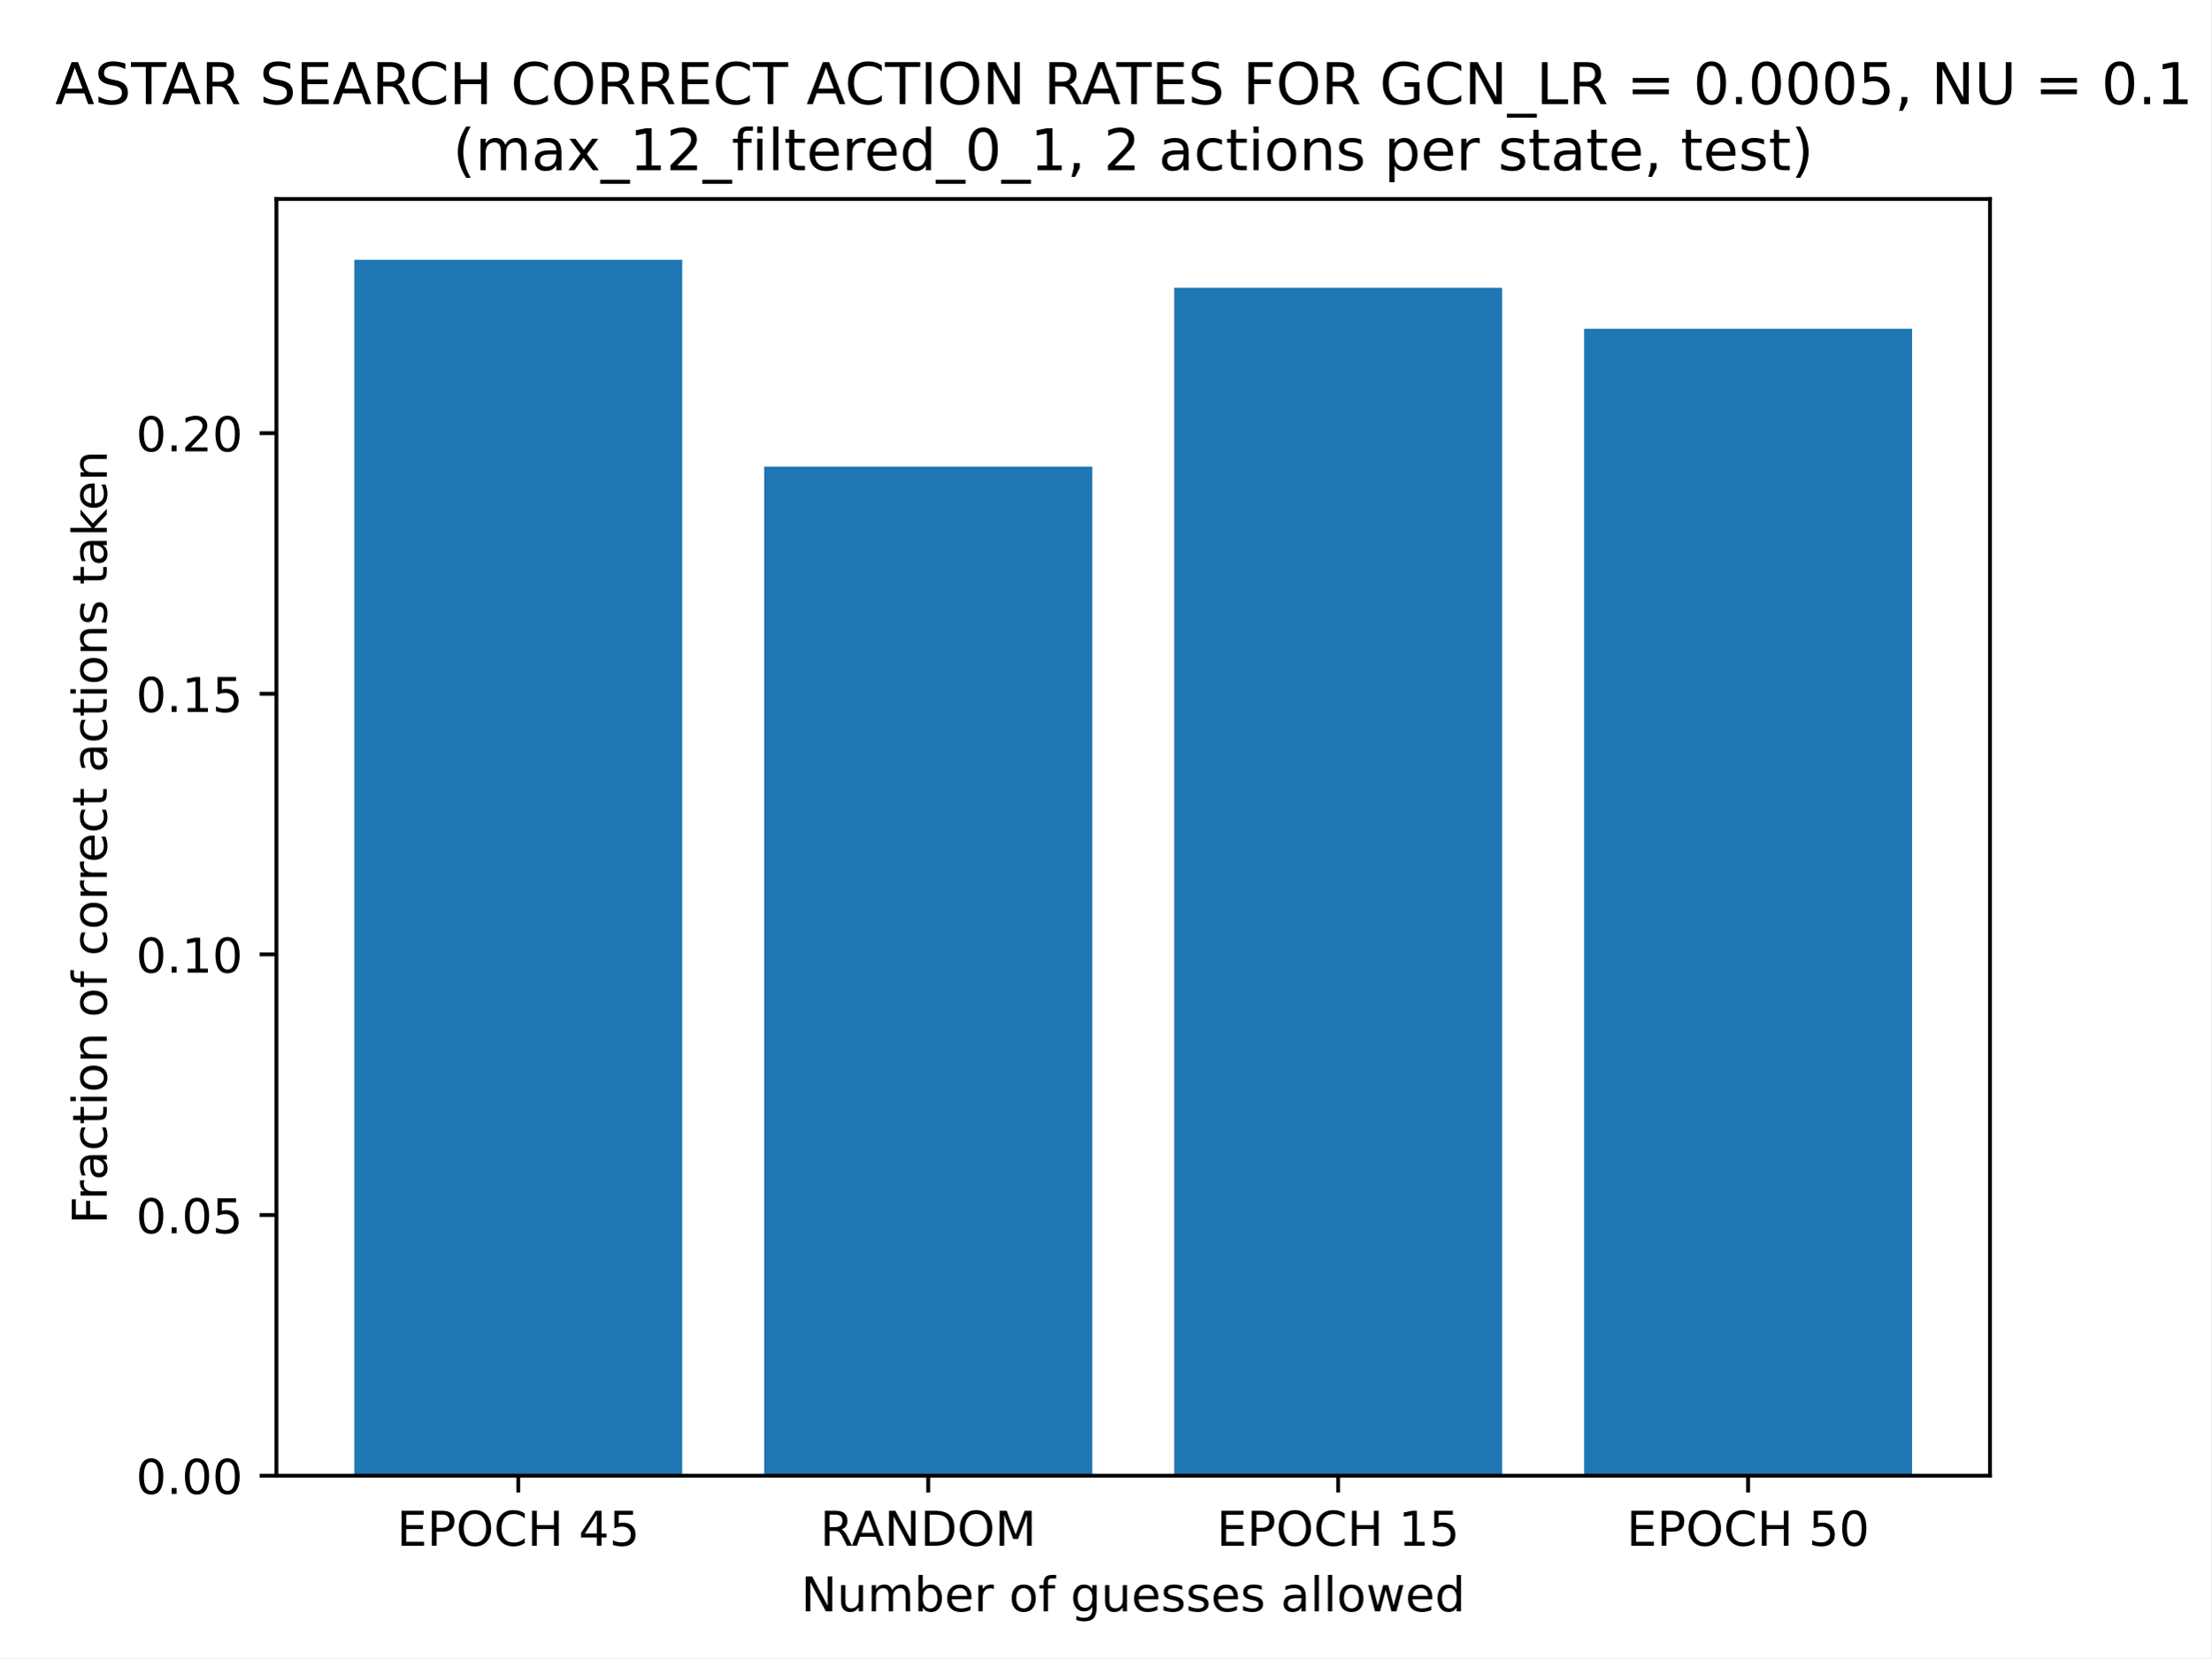
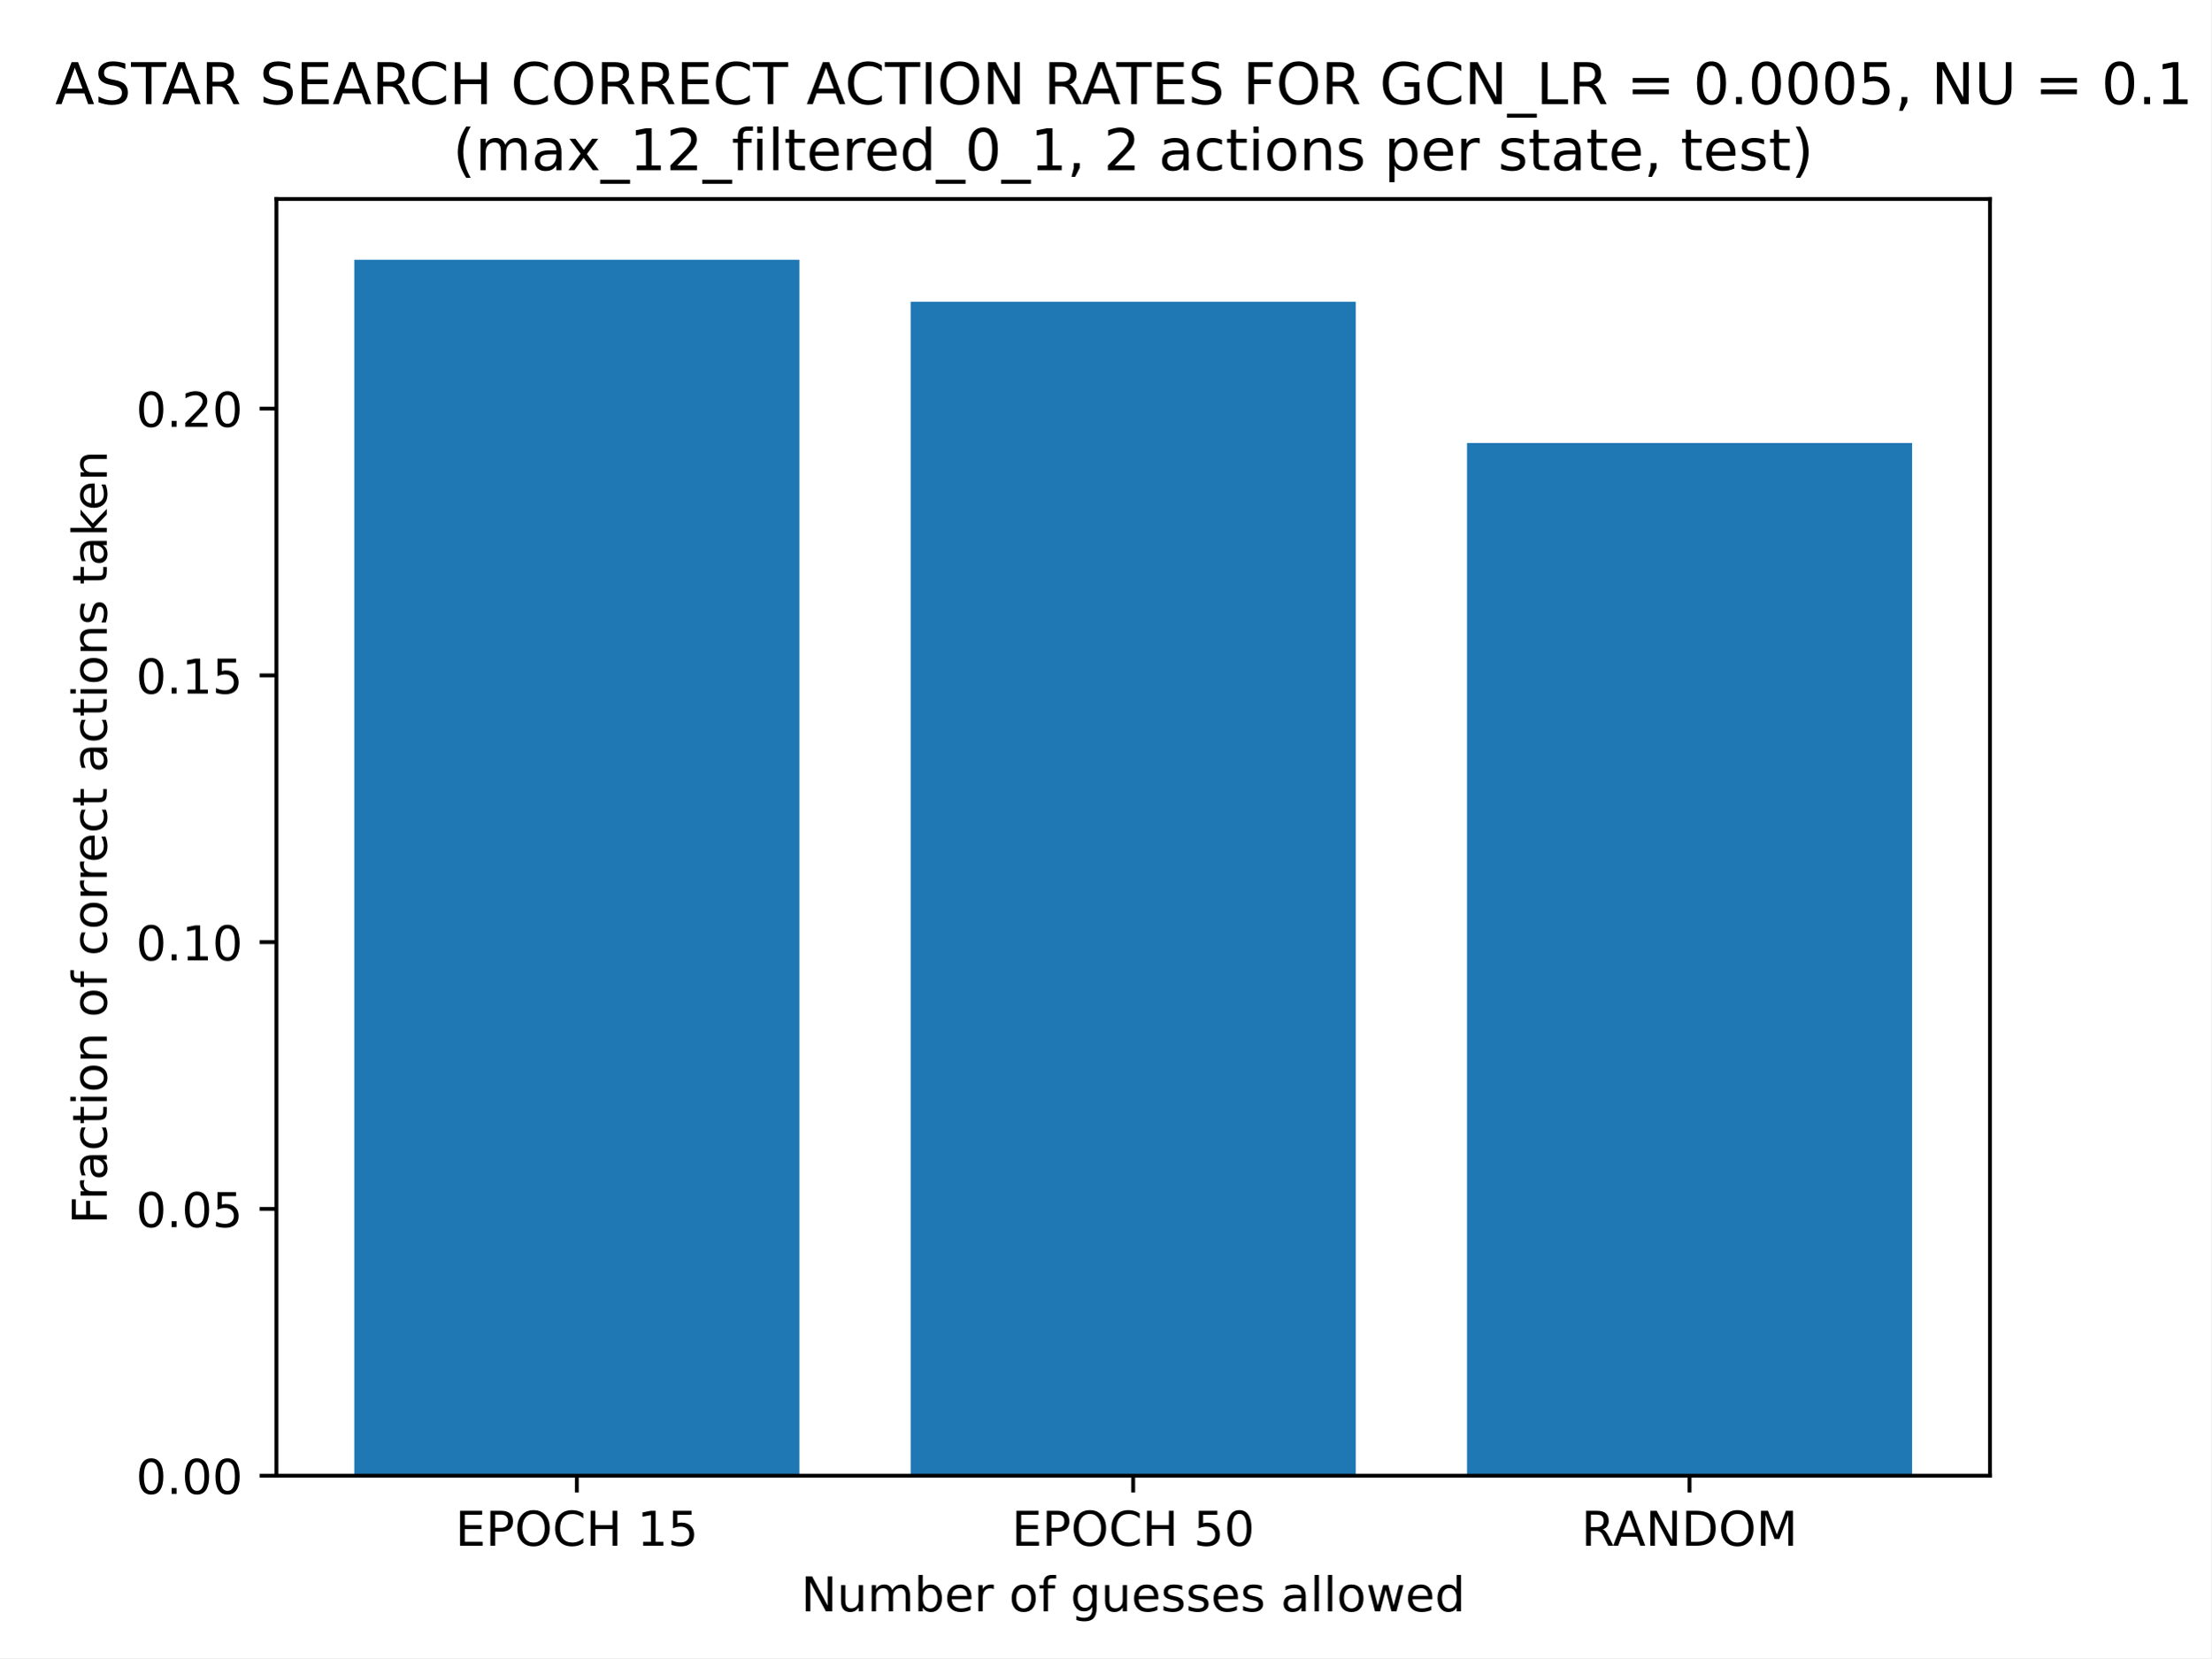
<svg xmlns="http://www.w3.org/2000/svg" xmlns:xlink="http://www.w3.org/1999/xlink" width="460.8pt" height="345.6pt" viewBox="0 0 460.8 345.6" version="1.1">
  <defs>
    <style type="text/css">*{stroke-linejoin: round; stroke-linecap: butt}</style>
  </defs>
  <g id="figure_1">
    <g id="patch_1">
      <path d="M 0 345.6  L 460.8 345.6  L 460.8 0  L 0 0  z " style="fill: #ffffff" />
    </g>
    <g id="axes_1">
      <g id="patch_2">
        <path d="M 57.6 307.584  L 414.72 307.584  L 414.72 41.472  L 57.6 41.472  z " style="fill: #ffffff" />
      </g>
      <g id="patch_3">
-         <path d="M 73.833 307.584  L 142.181 307.584  L 142.181 54.144  L 73.833 54.144  z " clip-path="url(#p396a1e334c)" style="fill: #1f77b4" />
+         <path d="M 73.833 307.584  L 166.591 307.584  L 166.591 54.144  L 73.833 54.144  z " clip-path="url(#p51d6f5116d)" style="fill: #1f77b4" />
      </g>
      <g id="patch_4">
-         <path d="M 159.268 307.584  L 227.616 307.584  L 227.616 97.289  L 159.268 97.289  z " clip-path="url(#p396a1e334c)" style="fill: #1f77b4" />
+         <path d="M 189.781 307.584  L 282.539 307.584  L 282.539 62.894  L 189.781 62.894  z " clip-path="url(#p51d6f5116d)" style="fill: #1f77b4" />
      </g>
      <g id="patch_5">
-         <path d="M 244.704 307.584  L 313.052 307.584  L 313.052 59.973  L 244.704 59.973  z " clip-path="url(#p396a1e334c)" style="fill: #1f77b4" />
-       </g>
-       <g id="patch_6">
-         <path d="M 330.139 307.584  L 398.487 307.584  L 398.487 68.521  L 330.139 68.521  z " clip-path="url(#p396a1e334c)" style="fill: #1f77b4" />
-       </g>
-       <g id="patch_7">
-         <path d="M 159.268 307.584  L 227.616 307.584  L 227.616 97.289  L 159.268 97.289  z " clip-path="url(#p396a1e334c)" style="fill: #1f77b4" />
+         <path d="M 305.729 307.584  L 398.487 307.584  L 398.487 92.338  L 305.729 92.338  z " clip-path="url(#p51d6f5116d)" style="fill: #1f77b4" />
      </g>
      <g id="matplotlib.axis_1">
        <g id="xtick_1">
          <g id="line2d_1">
            <defs>
-               <path id="mdab6c858c2" d="M 0 0  L 0 3.5  " style="stroke: #000000; stroke-width: 0.8" />
+               <path id="m2652125ee1" d="M 0 0  L 0 3.5  " style="stroke: #000000; stroke-width: 0.8" />
            </defs>
            <g>
-               <use xlink:href="#mdab6c858c2" x="108.007" y="307.584" style="stroke: #000000; stroke-width: 0.8" />
+               <use xlink:href="#m2652125ee1" x="120.212" y="307.584" style="stroke: #000000; stroke-width: 0.8" />
            </g>
          </g>
          <g id="text_1">
-             <g transform="translate(82.69361 322.1824) scale(0.1 -0.1)">
+             <g transform="translate(94.89867 322.1824) scale(0.1 -0.1)">
              <defs>
                <path id="DejaVuSans-45" d="M 628 4666  L 3578 4666  L 3578 4134  L 1259 4134  L 1259 2753  L 3481 2753  L 3481 2222  L 1259 2222  L 1259 531  L 3634 531  L 3634 0  L 628 0  L 628 4666  z " transform="scale(0.015625)" />
                <path id="DejaVuSans-50" d="M 1259 4147  L 1259 2394  L 2053 2394  Q 2494 2394 2734 2622  Q 2975 2850 2975 3272  Q 2975 3691 2734 3919  Q 2494 4147 2053 4147  L 1259 4147  z M 628 4666  L 2053 4666  Q 2838 4666 3239 4311  Q 3641 3956 3641 3272  Q 3641 2581 3239 2228  Q 2838 1875 2053 1875  L 1259 1875  L 1259 0  L 628 0  L 628 4666  z " transform="scale(0.015625)" />
                <path id="DejaVuSans-4f" d="M 2522 4238  Q 1834 4238 1429 3725  Q 1025 3213 1025 2328  Q 1025 1447 1429 934  Q 1834 422 2522 422  Q 3209 422 3611 934  Q 4013 1447 4013 2328  Q 4013 3213 3611 3725  Q 3209 4238 2522 4238  z M 2522 4750  Q 3503 4750 4090 4092  Q 4678 3434 4678 2328  Q 4678 1225 4090 567  Q 3503 -91 2522 -91  Q 1538 -91 948 565  Q 359 1222 359 2328  Q 359 3434 948 4092  Q 1538 4750 2522 4750  z " transform="scale(0.015625)" />
                <path id="DejaVuSans-43" d="M 4122 4306  L 4122 3641  Q 3803 3938 3442 4084  Q 3081 4231 2675 4231  Q 1875 4231 1450 3742  Q 1025 3253 1025 2328  Q 1025 1406 1450 917  Q 1875 428 2675 428  Q 3081 428 3442 575  Q 3803 722 4122 1019  L 4122 359  Q 3791 134 3420 21  Q 3050 -91 2638 -91  Q 1578 -91 968 557  Q 359 1206 359 2328  Q 359 3453 968 4101  Q 1578 4750 2638 4750  Q 3056 4750 3426 4639  Q 3797 4528 4122 4306  z " transform="scale(0.015625)" />
                <path id="DejaVuSans-48" d="M 628 4666  L 1259 4666  L 1259 2753  L 3553 2753  L 3553 4666  L 4184 4666  L 4184 0  L 3553 0  L 3553 2222  L 1259 2222  L 1259 0  L 628 0  L 628 4666  z " transform="scale(0.015625)" />
                <path id="DejaVuSans-20" transform="scale(0.015625)" />
-                 <path id="DejaVuSans-34" d="M 2419 4116  L 825 1625  L 2419 1625  L 2419 4116  z M 2253 4666  L 3047 4666  L 3047 1625  L 3713 1625  L 3713 1100  L 3047 1100  L 3047 0  L 2419 0  L 2419 1100  L 313 1100  L 313 1709  L 2253 4666  z " transform="scale(0.015625)" />
+                 <path id="DejaVuSans-31" d="M 794 531  L 1825 531  L 1825 4091  L 703 3866  L 703 4441  L 1819 4666  L 2450 4666  L 2450 531  L 3481 531  L 3481 0  L 794 0  L 794 531  z " transform="scale(0.015625)" />
                <path id="DejaVuSans-35" d="M 691 4666  L 3169 4666  L 3169 4134  L 1269 4134  L 1269 2991  Q 1406 3038 1543 3061  Q 1681 3084 1819 3084  Q 2600 3084 3056 2656  Q 3513 2228 3513 1497  Q 3513 744 3044 326  Q 2575 -91 1722 -91  Q 1428 -91 1123 -41  Q 819 9 494 109  L 494 744  Q 775 591 1075 516  Q 1375 441 1709 441  Q 2250 441 2565 725  Q 2881 1009 2881 1497  Q 2881 1984 2565 2268  Q 2250 2553 1709 2553  Q 1456 2553 1204 2497  Q 953 2441 691 2322  L 691 4666  z " transform="scale(0.015625)" />
              </defs>
              <use xlink:href="#DejaVuSans-45" />
              <use xlink:href="#DejaVuSans-50" x="63.184" />
              <use xlink:href="#DejaVuSans-4f" x="123.486" />
              <use xlink:href="#DejaVuSans-43" x="202.197" />
              <use xlink:href="#DejaVuSans-48" x="272.021" />
              <use xlink:href="#DejaVuSans-20" x="347.217" />
-               <use xlink:href="#DejaVuSans-34" x="379.004" />
+               <use xlink:href="#DejaVuSans-31" x="379.004" />
              <use xlink:href="#DejaVuSans-35" x="442.627" />
            </g>
          </g>
        </g>
        <g id="xtick_2">
          <g id="line2d_2">
            <g>
-               <use xlink:href="#mdab6c858c2" x="193.442" y="307.584" style="stroke: #000000; stroke-width: 0.8" />
+               <use xlink:href="#m2652125ee1" x="236.16" y="307.584" style="stroke: #000000; stroke-width: 0.8" />
            </g>
          </g>
          <g id="text_2">
-             <g transform="translate(170.9071 322.1824) scale(0.1 -0.1)">
+             <g transform="translate(210.8467 322.1824) scale(0.1 -0.1)">
+               <defs>
+                 <path id="DejaVuSans-30" d="M 2034 4250  Q 1547 4250 1301 3770  Q 1056 3291 1056 2328  Q 1056 1369 1301 889  Q 1547 409 2034 409  Q 2525 409 2770 889  Q 3016 1369 3016 2328  Q 3016 3291 2770 3770  Q 2525 4250 2034 4250  z M 2034 4750  Q 2819 4750 3233 4129  Q 3647 3509 3647 2328  Q 3647 1150 3233 529  Q 2819 -91 2034 -91  Q 1250 -91 836 529  Q 422 1150 422 2328  Q 422 3509 836 4129  Q 1250 4750 2034 4750  z " transform="scale(0.015625)" />
+               </defs>
+               <use xlink:href="#DejaVuSans-45" />
+               <use xlink:href="#DejaVuSans-50" x="63.184" />
+               <use xlink:href="#DejaVuSans-4f" x="123.486" />
+               <use xlink:href="#DejaVuSans-43" x="202.197" />
+               <use xlink:href="#DejaVuSans-48" x="272.021" />
+               <use xlink:href="#DejaVuSans-20" x="347.217" />
+               <use xlink:href="#DejaVuSans-35" x="379.004" />
+               <use xlink:href="#DejaVuSans-30" x="442.627" />
+             </g>
+           </g>
+         </g>
+         <g id="xtick_3">
+           <g id="line2d_3">
+             <g>
+               <use xlink:href="#m2652125ee1" x="352.108" y="307.584" style="stroke: #000000; stroke-width: 0.8" />
+             </g>
+           </g>
+           <g id="text_3">
+             <g transform="translate(329.5729 322.1824) scale(0.1 -0.1)">
              <defs>
                <path id="DejaVuSans-52" d="M 2841 2188  Q 3044 2119 3236 1894  Q 3428 1669 3622 1275  L 4263 0  L 3584 0  L 2988 1197  Q 2756 1666 2539 1819  Q 2322 1972 1947 1972  L 1259 1972  L 1259 0  L 628 0  L 628 4666  L 2053 4666  Q 2853 4666 3247 4331  Q 3641 3997 3641 3322  Q 3641 2881 3436 2590  Q 3231 2300 2841 2188  z M 1259 4147  L 1259 2491  L 2053 2491  Q 2509 2491 2742 2702  Q 2975 2913 2975 3322  Q 2975 3731 2742 3939  Q 2509 4147 2053 4147  L 1259 4147  z " transform="scale(0.015625)" />
                <path id="DejaVuSans-41" d="M 2188 4044  L 1331 1722  L 3047 1722  L 2188 4044  z M 1831 4666  L 2547 4666  L 4325 0  L 3669 0  L 3244 1197  L 1141 1197  L 716 0  L 50 0  L 1831 4666  z " transform="scale(0.015625)" />
                <path id="DejaVuSans-4e" d="M 628 4666  L 1478 4666  L 3547 763  L 3547 4666  L 4159 4666  L 4159 0  L 3309 0  L 1241 3903  L 1241 0  L 628 0  L 628 4666  z " transform="scale(0.015625)" />
                <path id="DejaVuSans-44" d="M 1259 4147  L 1259 519  L 2022 519  Q 2988 519 3436 956  Q 3884 1394 3884 2338  Q 3884 3275 3436 3711  Q 2988 4147 2022 4147  L 1259 4147  z M 628 4666  L 1925 4666  Q 3281 4666 3915 4102  Q 4550 3538 4550 2338  Q 4550 1131 3912 565  Q 3275 0 1925 0  L 628 0  L 628 4666  z " transform="scale(0.015625)" />
                <path id="DejaVuSans-4d" d="M 628 4666  L 1569 4666  L 2759 1491  L 3956 4666  L 4897 4666  L 4897 0  L 4281 0  L 4281 4097  L 3078 897  L 2444 897  L 1241 4097  L 1241 0  L 628 0  L 628 4666  z " transform="scale(0.015625)" />
              </defs>
              <use xlink:href="#DejaVuSans-52" />
              <use xlink:href="#DejaVuSans-41" x="65.482" />
              <use xlink:href="#DejaVuSans-4e" x="133.891" />
              <use xlink:href="#DejaVuSans-44" x="208.695" />
              <use xlink:href="#DejaVuSans-4f" x="285.697" />
              <use xlink:href="#DejaVuSans-4d" x="364.408" />
            </g>
          </g>
        </g>
-         <g id="xtick_3">
-           <g id="line2d_3">
-             <g>
-               <use xlink:href="#mdab6c858c2" x="278.878" y="307.584" style="stroke: #000000; stroke-width: 0.8" />
-             </g>
-           </g>
-           <g id="text_3">
-             <g transform="translate(253.5644 322.1824) scale(0.1 -0.1)">
-               <defs>
-                 <path id="DejaVuSans-31" d="M 794 531  L 1825 531  L 1825 4091  L 703 3866  L 703 4441  L 1819 4666  L 2450 4666  L 2450 531  L 3481 531  L 3481 0  L 794 0  L 794 531  z " transform="scale(0.015625)" />
-               </defs>
-               <use xlink:href="#DejaVuSans-45" />
-               <use xlink:href="#DejaVuSans-50" x="63.184" />
-               <use xlink:href="#DejaVuSans-4f" x="123.486" />
-               <use xlink:href="#DejaVuSans-43" x="202.197" />
-               <use xlink:href="#DejaVuSans-48" x="272.021" />
-               <use xlink:href="#DejaVuSans-20" x="347.217" />
-               <use xlink:href="#DejaVuSans-31" x="379.004" />
-               <use xlink:href="#DejaVuSans-35" x="442.627" />
-             </g>
-           </g>
-         </g>
-         <g id="xtick_4">
-           <g id="line2d_4">
-             <g>
-               <use xlink:href="#mdab6c858c2" x="364.313" y="307.584" style="stroke: #000000; stroke-width: 0.8" />
-             </g>
-           </g>
-           <g id="text_4">
-             <g transform="translate(338.9998 322.1824) scale(0.1 -0.1)">
-               <defs>
-                 <path id="DejaVuSans-30" d="M 2034 4250  Q 1547 4250 1301 3770  Q 1056 3291 1056 2328  Q 1056 1369 1301 889  Q 1547 409 2034 409  Q 2525 409 2770 889  Q 3016 1369 3016 2328  Q 3016 3291 2770 3770  Q 2525 4250 2034 4250  z M 2034 4750  Q 2819 4750 3233 4129  Q 3647 3509 3647 2328  Q 3647 1150 3233 529  Q 2819 -91 2034 -91  Q 1250 -91 836 529  Q 422 1150 422 2328  Q 422 3509 836 4129  Q 1250 4750 2034 4750  z " transform="scale(0.015625)" />
-               </defs>
-               <use xlink:href="#DejaVuSans-45" />
-               <use xlink:href="#DejaVuSans-50" x="63.184" />
-               <use xlink:href="#DejaVuSans-4f" x="123.486" />
-               <use xlink:href="#DejaVuSans-43" x="202.197" />
-               <use xlink:href="#DejaVuSans-48" x="272.021" />
-               <use xlink:href="#DejaVuSans-20" x="347.217" />
-               <use xlink:href="#DejaVuSans-35" x="379.004" />
-               <use xlink:href="#DejaVuSans-30" x="442.627" />
-             </g>
-           </g>
-         </g>
-         <g id="text_5">
+         <g id="text_4">
          <g transform="translate(166.9358 335.8606) scale(0.1 -0.1)">
            <defs>
              <path id="DejaVuSans-75" d="M 544 1381  L 544 3500  L 1119 3500  L 1119 1403  Q 1119 906 1312 657  Q 1506 409 1894 409  Q 2359 409 2629 706  Q 2900 1003 2900 1516  L 2900 3500  L 3475 3500  L 3475 0  L 2900 0  L 2900 538  Q 2691 219 2414 64  Q 2138 -91 1772 -91  Q 1169 -91 856 284  Q 544 659 544 1381  z M 1991 3584  L 1991 3584  z " transform="scale(0.015625)" />
              <path id="DejaVuSans-6d" d="M 3328 2828  Q 3544 3216 3844 3400  Q 4144 3584 4550 3584  Q 5097 3584 5394 3201  Q 5691 2819 5691 2113  L 5691 0  L 5113 0  L 5113 2094  Q 5113 2597 4934 2840  Q 4756 3084 4391 3084  Q 3944 3084 3684 2787  Q 3425 2491 3425 1978  L 3425 0  L 2847 0  L 2847 2094  Q 2847 2600 2669 2842  Q 2491 3084 2119 3084  Q 1678 3084 1418 2786  Q 1159 2488 1159 1978  L 1159 0  L 581 0  L 581 3500  L 1159 3500  L 1159 2956  Q 1356 3278 1631 3431  Q 1906 3584 2284 3584  Q 2666 3584 2933 3390  Q 3200 3197 3328 2828  z " transform="scale(0.015625)" />
              <path id="DejaVuSans-62" d="M 3116 1747  Q 3116 2381 2855 2742  Q 2594 3103 2138 3103  Q 1681 3103 1420 2742  Q 1159 2381 1159 1747  Q 1159 1113 1420 752  Q 1681 391 2138 391  Q 2594 391 2855 752  Q 3116 1113 3116 1747  z M 1159 2969  Q 1341 3281 1617 3432  Q 1894 3584 2278 3584  Q 2916 3584 3314 3078  Q 3713 2572 3713 1747  Q 3713 922 3314 415  Q 2916 -91 2278 -91  Q 1894 -91 1617 61  Q 1341 213 1159 525  L 1159 0  L 581 0  L 581 4863  L 1159 4863  L 1159 2969  z " transform="scale(0.015625)" />
              <path id="DejaVuSans-65" d="M 3597 1894  L 3597 1613  L 953 1613  Q 991 1019 1311 708  Q 1631 397 2203 397  Q 2534 397 2845 478  Q 3156 559 3463 722  L 3463 178  Q 3153 47 2828 -22  Q 2503 -91 2169 -91  Q 1331 -91 842 396  Q 353 884 353 1716  Q 353 2575 817 3079  Q 1281 3584 2069 3584  Q 2775 3584 3186 3129  Q 3597 2675 3597 1894  z M 3022 2063  Q 3016 2534 2758 2815  Q 2500 3097 2075 3097  Q 1594 3097 1305 2825  Q 1016 2553 972 2059  L 3022 2063  z " transform="scale(0.015625)" />
              <path id="DejaVuSans-72" d="M 2631 2963  Q 2534 3019 2420 3045  Q 2306 3072 2169 3072  Q 1681 3072 1420 2755  Q 1159 2438 1159 1844  L 1159 0  L 581 0  L 581 3500  L 1159 3500  L 1159 2956  Q 1341 3275 1631 3429  Q 1922 3584 2338 3584  Q 2397 3584 2469 3576  Q 2541 3569 2628 3553  L 2631 2963  z " transform="scale(0.015625)" />
              <path id="DejaVuSans-6f" d="M 1959 3097  Q 1497 3097 1228 2736  Q 959 2375 959 1747  Q 959 1119 1226 758  Q 1494 397 1959 397  Q 2419 397 2687 759  Q 2956 1122 2956 1747  Q 2956 2369 2687 2733  Q 2419 3097 1959 3097  z M 1959 3584  Q 2709 3584 3137 3096  Q 3566 2609 3566 1747  Q 3566 888 3137 398  Q 2709 -91 1959 -91  Q 1206 -91 779 398  Q 353 888 353 1747  Q 353 2609 779 3096  Q 1206 3584 1959 3584  z " transform="scale(0.015625)" />
              <path id="DejaVuSans-66" d="M 2375 4863  L 2375 4384  L 1825 4384  Q 1516 4384 1395 4259  Q 1275 4134 1275 3809  L 1275 3500  L 2222 3500  L 2222 3053  L 1275 3053  L 1275 0  L 697 0  L 697 3053  L 147 3053  L 147 3500  L 697 3500  L 697 3744  Q 697 4328 969 4595  Q 1241 4863 1831 4863  L 2375 4863  z " transform="scale(0.015625)" />
              <path id="DejaVuSans-67" d="M 2906 1791  Q 2906 2416 2648 2759  Q 2391 3103 1925 3103  Q 1463 3103 1205 2759  Q 947 2416 947 1791  Q 947 1169 1205 825  Q 1463 481 1925 481  Q 2391 481 2648 825  Q 2906 1169 2906 1791  z M 3481 434  Q 3481 -459 3084 -895  Q 2688 -1331 1869 -1331  Q 1566 -1331 1297 -1286  Q 1028 -1241 775 -1147  L 775 -588  Q 1028 -725 1275 -790  Q 1522 -856 1778 -856  Q 2344 -856 2625 -561  Q 2906 -266 2906 331  L 2906 616  Q 2728 306 2450 153  Q 2172 0 1784 0  Q 1141 0 747 490  Q 353 981 353 1791  Q 353 2603 747 3093  Q 1141 3584 1784 3584  Q 2172 3584 2450 3431  Q 2728 3278 2906 2969  L 2906 3500  L 3481 3500  L 3481 434  z " transform="scale(0.015625)" />
              <path id="DejaVuSans-73" d="M 2834 3397  L 2834 2853  Q 2591 2978 2328 3040  Q 2066 3103 1784 3103  Q 1356 3103 1142 2972  Q 928 2841 928 2578  Q 928 2378 1081 2264  Q 1234 2150 1697 2047  L 1894 2003  Q 2506 1872 2764 1633  Q 3022 1394 3022 966  Q 3022 478 2636 193  Q 2250 -91 1575 -91  Q 1294 -91 989 -36  Q 684 19 347 128  L 347 722  Q 666 556 975 473  Q 1284 391 1588 391  Q 1994 391 2212 530  Q 2431 669 2431 922  Q 2431 1156 2273 1281  Q 2116 1406 1581 1522  L 1381 1569  Q 847 1681 609 1914  Q 372 2147 372 2553  Q 372 3047 722 3315  Q 1072 3584 1716 3584  Q 2034 3584 2315 3537  Q 2597 3491 2834 3397  z " transform="scale(0.015625)" />
              <path id="DejaVuSans-61" d="M 2194 1759  Q 1497 1759 1228 1600  Q 959 1441 959 1056  Q 959 750 1161 570  Q 1363 391 1709 391  Q 2188 391 2477 730  Q 2766 1069 2766 1631  L 2766 1759  L 2194 1759  z M 3341 1997  L 3341 0  L 2766 0  L 2766 531  Q 2569 213 2275 61  Q 1981 -91 1556 -91  Q 1019 -91 701 211  Q 384 513 384 1019  Q 384 1609 779 1909  Q 1175 2209 1959 2209  L 2766 2209  L 2766 2266  Q 2766 2663 2505 2880  Q 2244 3097 1772 3097  Q 1472 3097 1187 3025  Q 903 2953 641 2809  L 641 3341  Q 956 3463 1253 3523  Q 1550 3584 1831 3584  Q 2591 3584 2966 3190  Q 3341 2797 3341 1997  z " transform="scale(0.015625)" />
              <path id="DejaVuSans-6c" d="M 603 4863  L 1178 4863  L 1178 0  L 603 0  L 603 4863  z " transform="scale(0.015625)" />
              <path id="DejaVuSans-77" d="M 269 3500  L 844 3500  L 1563 769  L 2278 3500  L 2956 3500  L 3675 769  L 4391 3500  L 4966 3500  L 4050 0  L 3372 0  L 2619 2869  L 1863 0  L 1184 0  L 269 3500  z " transform="scale(0.015625)" />
              <path id="DejaVuSans-64" d="M 2906 2969  L 2906 4863  L 3481 4863  L 3481 0  L 2906 0  L 2906 525  Q 2725 213 2448 61  Q 2172 -91 1784 -91  Q 1150 -91 751 415  Q 353 922 353 1747  Q 353 2572 751 3078  Q 1150 3584 1784 3584  Q 2172 3584 2448 3432  Q 2725 3281 2906 2969  z M 947 1747  Q 947 1113 1208 752  Q 1469 391 1925 391  Q 2381 391 2643 752  Q 2906 1113 2906 1747  Q 2906 2381 2643 2742  Q 2381 3103 1925 3103  Q 1469 3103 1208 2742  Q 947 2381 947 1747  z " transform="scale(0.015625)" />
            </defs>
            <use xlink:href="#DejaVuSans-4e" />
            <use xlink:href="#DejaVuSans-75" x="74.805" />
            <use xlink:href="#DejaVuSans-6d" x="138.184" />
            <use xlink:href="#DejaVuSans-62" x="235.596" />
            <use xlink:href="#DejaVuSans-65" x="299.072" />
            <use xlink:href="#DejaVuSans-72" x="360.596" />
            <use xlink:href="#DejaVuSans-20" x="401.709" />
            <use xlink:href="#DejaVuSans-6f" x="433.496" />
            <use xlink:href="#DejaVuSans-66" x="494.678" />
            <use xlink:href="#DejaVuSans-20" x="529.883" />
            <use xlink:href="#DejaVuSans-67" x="561.67" />
            <use xlink:href="#DejaVuSans-75" x="625.146" />
            <use xlink:href="#DejaVuSans-65" x="688.525" />
            <use xlink:href="#DejaVuSans-73" x="750.049" />
            <use xlink:href="#DejaVuSans-73" x="802.148" />
            <use xlink:href="#DejaVuSans-65" x="854.248" />
            <use xlink:href="#DejaVuSans-73" x="915.771" />
            <use xlink:href="#DejaVuSans-20" x="967.871" />
            <use xlink:href="#DejaVuSans-61" x="999.658" />
            <use xlink:href="#DejaVuSans-6c" x="1060.938" />
            <use xlink:href="#DejaVuSans-6c" x="1088.721" />
            <use xlink:href="#DejaVuSans-6f" x="1116.504" />
            <use xlink:href="#DejaVuSans-77" x="1177.686" />
            <use xlink:href="#DejaVuSans-65" x="1259.473" />
            <use xlink:href="#DejaVuSans-64" x="1320.996" />
          </g>
        </g>
      </g>
      <g id="matplotlib.axis_2">
        <g id="ytick_1">
-           <g id="line2d_5">
+           <g id="line2d_4">
            <defs>
-               <path id="m0359ac3a16" d="M 0 0  L -3.5 0  " style="stroke: #000000; stroke-width: 0.8" />
+               <path id="m5767af93ce" d="M 0 0  L -3.5 0  " style="stroke: #000000; stroke-width: 0.8" />
            </defs>
            <g>
-               <use xlink:href="#m0359ac3a16" x="57.6" y="307.584" style="stroke: #000000; stroke-width: 0.8" />
-             </g>
-           </g>
-           <g id="text_6">
+               <use xlink:href="#m5767af93ce" x="57.6" y="307.584" style="stroke: #000000; stroke-width: 0.8" />
+             </g>
+           </g>
+           <g id="text_5">
            <g transform="translate(28.33438 311.3832) scale(0.1 -0.1)">
              <defs>
                <path id="DejaVuSans-2e" d="M 684 794  L 1344 794  L 1344 0  L 684 0  L 684 794  z " transform="scale(0.015625)" />
              </defs>
              <use xlink:href="#DejaVuSans-30" />
              <use xlink:href="#DejaVuSans-2e" x="63.623" />
              <use xlink:href="#DejaVuSans-30" x="95.41" />
              <use xlink:href="#DejaVuSans-30" x="159.033" />
            </g>
          </g>
        </g>
        <g id="ytick_2">
-           <g id="line2d_6">
-             <g>
-               <use xlink:href="#m0359ac3a16" x="57.6" y="253.256" style="stroke: #000000; stroke-width: 0.8" />
-             </g>
-           </g>
-           <g id="text_7">
-             <g transform="translate(28.33438 257.0552) scale(0.1 -0.1)">
+           <g id="line2d_5">
+             <g>
+               <use xlink:href="#m5767af93ce" x="57.6" y="251.977" style="stroke: #000000; stroke-width: 0.8" />
+             </g>
+           </g>
+           <g id="text_6">
+             <g transform="translate(28.33438 255.7764) scale(0.1 -0.1)">
              <use xlink:href="#DejaVuSans-30" />
              <use xlink:href="#DejaVuSans-2e" x="63.623" />
              <use xlink:href="#DejaVuSans-30" x="95.41" />
              <use xlink:href="#DejaVuSans-35" x="159.033" />
            </g>
          </g>
        </g>
        <g id="ytick_3">
-           <g id="line2d_7">
-             <g>
-               <use xlink:href="#m0359ac3a16" x="57.6" y="198.928" style="stroke: #000000; stroke-width: 0.8" />
-             </g>
-           </g>
-           <g id="text_8">
-             <g transform="translate(28.33438 202.7272) scale(0.1 -0.1)">
+           <g id="line2d_6">
+             <g>
+               <use xlink:href="#m5767af93ce" x="57.6" y="196.37" style="stroke: #000000; stroke-width: 0.8" />
+             </g>
+           </g>
+           <g id="text_7">
+             <g transform="translate(28.33438 200.1696) scale(0.1 -0.1)">
              <use xlink:href="#DejaVuSans-30" />
              <use xlink:href="#DejaVuSans-2e" x="63.623" />
              <use xlink:href="#DejaVuSans-31" x="95.41" />
              <use xlink:href="#DejaVuSans-30" x="159.033" />
            </g>
          </g>
        </g>
        <g id="ytick_4">
-           <g id="line2d_8">
-             <g>
-               <use xlink:href="#m0359ac3a16" x="57.6" y="144.6" style="stroke: #000000; stroke-width: 0.8" />
-             </g>
-           </g>
-           <g id="text_9">
-             <g transform="translate(28.33438 148.3992) scale(0.1 -0.1)">
+           <g id="line2d_7">
+             <g>
+               <use xlink:href="#m5767af93ce" x="57.6" y="140.764" style="stroke: #000000; stroke-width: 0.8" />
+             </g>
+           </g>
+           <g id="text_8">
+             <g transform="translate(28.33438 144.5627) scale(0.1 -0.1)">
              <use xlink:href="#DejaVuSans-30" />
              <use xlink:href="#DejaVuSans-2e" x="63.623" />
              <use xlink:href="#DejaVuSans-31" x="95.41" />
              <use xlink:href="#DejaVuSans-35" x="159.033" />
            </g>
          </g>
        </g>
        <g id="ytick_5">
-           <g id="line2d_9">
-             <g>
-               <use xlink:href="#m0359ac3a16" x="57.6" y="90.272" style="stroke: #000000; stroke-width: 0.8" />
-             </g>
-           </g>
-           <g id="text_10">
-             <g transform="translate(28.33438 94.07125) scale(0.1 -0.1)">
+           <g id="line2d_8">
+             <g>
+               <use xlink:href="#m5767af93ce" x="57.6" y="85.157" style="stroke: #000000; stroke-width: 0.8" />
+             </g>
+           </g>
+           <g id="text_9">
+             <g transform="translate(28.33438 88.95592) scale(0.1 -0.1)">
              <defs>
                <path id="DejaVuSans-32" d="M 1228 531  L 3431 531  L 3431 0  L 469 0  L 469 531  Q 828 903 1448 1529  Q 2069 2156 2228 2338  Q 2531 2678 2651 2914  Q 2772 3150 2772 3378  Q 2772 3750 2511 3984  Q 2250 4219 1831 4219  Q 1534 4219 1204 4116  Q 875 4013 500 3803  L 500 4441  Q 881 4594 1212 4672  Q 1544 4750 1819 4750  Q 2544 4750 2975 4387  Q 3406 4025 3406 3419  Q 3406 3131 3298 2873  Q 3191 2616 2906 2266  Q 2828 2175 2409 1742  Q 1991 1309 1228 531  z " transform="scale(0.015625)" />
              </defs>
              <use xlink:href="#DejaVuSans-30" />
              <use xlink:href="#DejaVuSans-2e" x="63.623" />
              <use xlink:href="#DejaVuSans-32" x="95.41" />
              <use xlink:href="#DejaVuSans-30" x="159.033" />
            </g>
          </g>
        </g>
-         <g id="text_11">
+         <g id="text_10">
          <g transform="translate(22.25469 255.1475) rotate(-90) scale(0.1 -0.1)">
            <defs>
              <path id="DejaVuSans-46" d="M 628 4666  L 3309 4666  L 3309 4134  L 1259 4134  L 1259 2759  L 3109 2759  L 3109 2228  L 1259 2228  L 1259 0  L 628 0  L 628 4666  z " transform="scale(0.015625)" />
              <path id="DejaVuSans-63" d="M 3122 3366  L 3122 2828  Q 2878 2963 2633 3030  Q 2388 3097 2138 3097  Q 1578 3097 1268 2742  Q 959 2388 959 1747  Q 959 1106 1268 751  Q 1578 397 2138 397  Q 2388 397 2633 464  Q 2878 531 3122 666  L 3122 134  Q 2881 22 2623 -34  Q 2366 -91 2075 -91  Q 1284 -91 818 406  Q 353 903 353 1747  Q 353 2603 823 3093  Q 1294 3584 2113 3584  Q 2378 3584 2631 3529  Q 2884 3475 3122 3366  z " transform="scale(0.015625)" />
              <path id="DejaVuSans-74" d="M 1172 4494  L 1172 3500  L 2356 3500  L 2356 3053  L 1172 3053  L 1172 1153  Q 1172 725 1289 603  Q 1406 481 1766 481  L 2356 481  L 2356 0  L 1766 0  Q 1100 0 847 248  Q 594 497 594 1153  L 594 3053  L 172 3053  L 172 3500  L 594 3500  L 594 4494  L 1172 4494  z " transform="scale(0.015625)" />
              <path id="DejaVuSans-69" d="M 603 3500  L 1178 3500  L 1178 0  L 603 0  L 603 3500  z M 603 4863  L 1178 4863  L 1178 4134  L 603 4134  L 603 4863  z " transform="scale(0.015625)" />
              <path id="DejaVuSans-6e" d="M 3513 2113  L 3513 0  L 2938 0  L 2938 2094  Q 2938 2591 2744 2837  Q 2550 3084 2163 3084  Q 1697 3084 1428 2787  Q 1159 2491 1159 1978  L 1159 0  L 581 0  L 581 3500  L 1159 3500  L 1159 2956  Q 1366 3272 1645 3428  Q 1925 3584 2291 3584  Q 2894 3584 3203 3211  Q 3513 2838 3513 2113  z " transform="scale(0.015625)" />
              <path id="DejaVuSans-6b" d="M 581 4863  L 1159 4863  L 1159 1991  L 2875 3500  L 3609 3500  L 1753 1863  L 3688 0  L 2938 0  L 1159 1709  L 1159 0  L 581 0  L 581 4863  z " transform="scale(0.015625)" />
            </defs>
            <use xlink:href="#DejaVuSans-46" />
            <use xlink:href="#DejaVuSans-72" x="50.27" />
            <use xlink:href="#DejaVuSans-61" x="91.383" />
            <use xlink:href="#DejaVuSans-63" x="152.662" />
            <use xlink:href="#DejaVuSans-74" x="207.643" />
            <use xlink:href="#DejaVuSans-69" x="246.852" />
            <use xlink:href="#DejaVuSans-6f" x="274.635" />
            <use xlink:href="#DejaVuSans-6e" x="335.816" />
            <use xlink:href="#DejaVuSans-20" x="399.195" />
            <use xlink:href="#DejaVuSans-6f" x="430.982" />
            <use xlink:href="#DejaVuSans-66" x="492.164" />
            <use xlink:href="#DejaVuSans-20" x="527.369" />
            <use xlink:href="#DejaVuSans-63" x="559.156" />
            <use xlink:href="#DejaVuSans-6f" x="614.137" />
            <use xlink:href="#DejaVuSans-72" x="675.318" />
            <use xlink:href="#DejaVuSans-72" x="714.682" />
            <use xlink:href="#DejaVuSans-65" x="753.545" />
            <use xlink:href="#DejaVuSans-63" x="815.068" />
            <use xlink:href="#DejaVuSans-74" x="870.049" />
            <use xlink:href="#DejaVuSans-20" x="909.258" />
            <use xlink:href="#DejaVuSans-61" x="941.045" />
            <use xlink:href="#DejaVuSans-63" x="1002.324" />
            <use xlink:href="#DejaVuSans-74" x="1057.305" />
            <use xlink:href="#DejaVuSans-69" x="1096.514" />
            <use xlink:href="#DejaVuSans-6f" x="1124.297" />
            <use xlink:href="#DejaVuSans-6e" x="1185.479" />
            <use xlink:href="#DejaVuSans-73" x="1248.857" />
            <use xlink:href="#DejaVuSans-20" x="1300.957" />
            <use xlink:href="#DejaVuSans-74" x="1332.744" />
            <use xlink:href="#DejaVuSans-61" x="1371.953" />
            <use xlink:href="#DejaVuSans-6b" x="1433.232" />
            <use xlink:href="#DejaVuSans-65" x="1487.518" />
            <use xlink:href="#DejaVuSans-6e" x="1549.041" />
          </g>
        </g>
      </g>
+       <g id="patch_6">
+         <path d="M 57.6 307.584  L 57.6 41.472  " style="fill: none; stroke: #000000; stroke-width: 0.8; stroke-linejoin: miter; stroke-linecap: square" />
+       </g>
+       <g id="patch_7">
+         <path d="M 414.72 307.584  L 414.72 41.472  " style="fill: none; stroke: #000000; stroke-width: 0.8; stroke-linejoin: miter; stroke-linecap: square" />
+       </g>
      <g id="patch_8">
-         <path d="M 57.6 307.584  L 57.6 41.472  " style="fill: none; stroke: #000000; stroke-width: 0.8; stroke-linejoin: miter; stroke-linecap: square" />
+         <path d="M 57.6 307.584  L 414.72 307.584  " style="fill: none; stroke: #000000; stroke-width: 0.8; stroke-linejoin: miter; stroke-linecap: square" />
      </g>
      <g id="patch_9">
-         <path d="M 414.72 307.584  L 414.72 41.472  " style="fill: none; stroke: #000000; stroke-width: 0.8; stroke-linejoin: miter; stroke-linecap: square" />
-       </g>
-       <g id="patch_10">
-         <path d="M 57.6 307.584  L 414.72 307.584  " style="fill: none; stroke: #000000; stroke-width: 0.8; stroke-linejoin: miter; stroke-linecap: square" />
-       </g>
-       <g id="patch_11">
        <path d="M 57.6 41.472  L 414.72 41.472  " style="fill: none; stroke: #000000; stroke-width: 0.8; stroke-linejoin: miter; stroke-linecap: square" />
      </g>
-       <g id="text_12">
+       <g id="text_11">
        <g transform="translate(11.48813 21.70087) scale(0.12 -0.12)">
          <defs>
            <path id="DejaVuSans-53" d="M 3425 4513  L 3425 3897  Q 3066 4069 2747 4153  Q 2428 4238 2131 4238  Q 1616 4238 1336 4038  Q 1056 3838 1056 3469  Q 1056 3159 1242 3001  Q 1428 2844 1947 2747  L 2328 2669  Q 3034 2534 3370 2195  Q 3706 1856 3706 1288  Q 3706 609 3251 259  Q 2797 -91 1919 -91  Q 1588 -91 1214 -16  Q 841 59 441 206  L 441 856  Q 825 641 1194 531  Q 1563 422 1919 422  Q 2459 422 2753 634  Q 3047 847 3047 1241  Q 3047 1584 2836 1778  Q 2625 1972 2144 2069  L 1759 2144  Q 1053 2284 737 2584  Q 422 2884 422 3419  Q 422 4038 858 4394  Q 1294 4750 2059 4750  Q 2388 4750 2728 4690  Q 3069 4631 3425 4513  z " transform="scale(0.015625)" />
            <path id="DejaVuSans-54" d="M -19 4666  L 3928 4666  L 3928 4134  L 2272 4134  L 2272 0  L 1638 0  L 1638 4134  L -19 4134  L -19 4666  z " transform="scale(0.015625)" />
            <path id="DejaVuSans-49" d="M 628 4666  L 1259 4666  L 1259 0  L 628 0  L 628 4666  z " transform="scale(0.015625)" />
            <path id="DejaVuSans-47" d="M 3809 666  L 3809 1919  L 2778 1919  L 2778 2438  L 4434 2438  L 4434 434  Q 4069 175 3628 42  Q 3188 -91 2688 -91  Q 1594 -91 976 548  Q 359 1188 359 2328  Q 359 3472 976 4111  Q 1594 4750 2688 4750  Q 3144 4750 3555 4637  Q 3966 4525 4313 4306  L 4313 3634  Q 3963 3931 3569 4081  Q 3175 4231 2741 4231  Q 1884 4231 1454 3753  Q 1025 3275 1025 2328  Q 1025 1384 1454 906  Q 1884 428 2741 428  Q 3075 428 3337 486  Q 3600 544 3809 666  z " transform="scale(0.015625)" />
            <path id="DejaVuSans-5f" d="M 3263 -1063  L 3263 -1509  L -63 -1509  L -63 -1063  L 3263 -1063  z " transform="scale(0.015625)" />
            <path id="DejaVuSans-4c" d="M 628 4666  L 1259 4666  L 1259 531  L 3531 531  L 3531 0  L 628 0  L 628 4666  z " transform="scale(0.015625)" />
            <path id="DejaVuSans-3d" d="M 678 2906  L 4684 2906  L 4684 2381  L 678 2381  L 678 2906  z M 678 1631  L 4684 1631  L 4684 1100  L 678 1100  L 678 1631  z " transform="scale(0.015625)" />
            <path id="DejaVuSans-2c" d="M 750 794  L 1409 794  L 1409 256  L 897 -744  L 494 -744  L 750 256  L 750 794  z " transform="scale(0.015625)" />
            <path id="DejaVuSans-55" d="M 556 4666  L 1191 4666  L 1191 1831  Q 1191 1081 1462 751  Q 1734 422 2344 422  Q 2950 422 3222 751  Q 3494 1081 3494 1831  L 3494 4666  L 4128 4666  L 4128 1753  Q 4128 841 3676 375  Q 3225 -91 2344 -91  Q 1459 -91 1007 375  Q 556 841 556 1753  L 556 4666  z " transform="scale(0.015625)" />
          </defs>
          <use xlink:href="#DejaVuSans-41" />
          <use xlink:href="#DejaVuSans-53" x="68.408" />
          <use xlink:href="#DejaVuSans-54" x="131.885" />
          <use xlink:href="#DejaVuSans-41" x="185.219" />
          <use xlink:href="#DejaVuSans-52" x="253.627" />
          <use xlink:href="#DejaVuSans-20" x="323.109" />
          <use xlink:href="#DejaVuSans-53" x="354.896" />
          <use xlink:href="#DejaVuSans-45" x="418.373" />
          <use xlink:href="#DejaVuSans-41" x="481.557" />
          <use xlink:href="#DejaVuSans-52" x="549.965" />
          <use xlink:href="#DejaVuSans-43" x="614.447" />
          <use xlink:href="#DejaVuSans-48" x="684.271" />
          <use xlink:href="#DejaVuSans-20" x="759.467" />
          <use xlink:href="#DejaVuSans-43" x="791.254" />
          <use xlink:href="#DejaVuSans-4f" x="861.078" />
          <use xlink:href="#DejaVuSans-52" x="939.789" />
          <use xlink:href="#DejaVuSans-52" x="1009.271" />
          <use xlink:href="#DejaVuSans-45" x="1078.754" />
          <use xlink:href="#DejaVuSans-43" x="1141.938" />
          <use xlink:href="#DejaVuSans-54" x="1211.762" />
          <use xlink:href="#DejaVuSans-20" x="1272.846" />
          <use xlink:href="#DejaVuSans-41" x="1304.633" />
          <use xlink:href="#DejaVuSans-43" x="1371.291" />
          <use xlink:href="#DejaVuSans-54" x="1441.115" />
          <use xlink:href="#DejaVuSans-49" x="1502.199" />
          <use xlink:href="#DejaVuSans-4f" x="1531.691" />
          <use xlink:href="#DejaVuSans-4e" x="1610.402" />
          <use xlink:href="#DejaVuSans-20" x="1685.207" />
          <use xlink:href="#DejaVuSans-52" x="1716.994" />
          <use xlink:href="#DejaVuSans-41" x="1782.477" />
          <use xlink:href="#DejaVuSans-54" x="1843.135" />
          <use xlink:href="#DejaVuSans-45" x="1904.219" />
          <use xlink:href="#DejaVuSans-53" x="1967.402" />
          <use xlink:href="#DejaVuSans-20" x="2030.879" />
          <use xlink:href="#DejaVuSans-46" x="2062.666" />
          <use xlink:href="#DejaVuSans-4f" x="2120.186" />
          <use xlink:href="#DejaVuSans-52" x="2198.896" />
          <use xlink:href="#DejaVuSans-20" x="2268.379" />
          <use xlink:href="#DejaVuSans-47" x="2300.166" />
          <use xlink:href="#DejaVuSans-43" x="2377.656" />
          <use xlink:href="#DejaVuSans-4e" x="2447.48" />
          <use xlink:href="#DejaVuSans-5f" x="2522.285" />
          <use xlink:href="#DejaVuSans-4c" x="2572.285" />
          <use xlink:href="#DejaVuSans-52" x="2627.998" />
          <use xlink:href="#DejaVuSans-20" x="2697.48" />
          <use xlink:href="#DejaVuSans-3d" x="2729.268" />
          <use xlink:href="#DejaVuSans-20" x="2813.057" />
          <use xlink:href="#DejaVuSans-30" x="2844.844" />
          <use xlink:href="#DejaVuSans-2e" x="2908.467" />
          <use xlink:href="#DejaVuSans-30" x="2940.254" />
          <use xlink:href="#DejaVuSans-30" x="3003.877" />
          <use xlink:href="#DejaVuSans-30" x="3067.5" />
          <use xlink:href="#DejaVuSans-35" x="3131.123" />
          <use xlink:href="#DejaVuSans-2c" x="3194.746" />
          <use xlink:href="#DejaVuSans-20" x="3226.533" />
          <use xlink:href="#DejaVuSans-4e" x="3258.32" />
          <use xlink:href="#DejaVuSans-55" x="3333.125" />
          <use xlink:href="#DejaVuSans-20" x="3406.318" />
          <use xlink:href="#DejaVuSans-3d" x="3438.105" />
          <use xlink:href="#DejaVuSans-20" x="3521.895" />
          <use xlink:href="#DejaVuSans-30" x="3553.682" />
          <use xlink:href="#DejaVuSans-2e" x="3617.305" />
          <use xlink:href="#DejaVuSans-31" x="3649.092" />
          <use xlink:href="#DejaVuSans-20" x="3712.715" />
        </g>
        <g transform="translate(94.365 35.472) scale(0.12 -0.12)">
          <defs>
            <path id="DejaVuSans-28" d="M 1984 4856  Q 1566 4138 1362 3434  Q 1159 2731 1159 2009  Q 1159 1288 1364 580  Q 1569 -128 1984 -844  L 1484 -844  Q 1016 -109 783 600  Q 550 1309 550 2009  Q 550 2706 781 3412  Q 1013 4119 1484 4856  L 1984 4856  z " transform="scale(0.015625)" />
            <path id="DejaVuSans-78" d="M 3513 3500  L 2247 1797  L 3578 0  L 2900 0  L 1881 1375  L 863 0  L 184 0  L 1544 1831  L 300 3500  L 978 3500  L 1906 2253  L 2834 3500  L 3513 3500  z " transform="scale(0.015625)" />
            <path id="DejaVuSans-70" d="M 1159 525  L 1159 -1331  L 581 -1331  L 581 3500  L 1159 3500  L 1159 2969  Q 1341 3281 1617 3432  Q 1894 3584 2278 3584  Q 2916 3584 3314 3078  Q 3713 2572 3713 1747  Q 3713 922 3314 415  Q 2916 -91 2278 -91  Q 1894 -91 1617 61  Q 1341 213 1159 525  z M 3116 1747  Q 3116 2381 2855 2742  Q 2594 3103 2138 3103  Q 1681 3103 1420 2742  Q 1159 2381 1159 1747  Q 1159 1113 1420 752  Q 1681 391 2138 391  Q 2594 391 2855 752  Q 3116 1113 3116 1747  z " transform="scale(0.015625)" />
            <path id="DejaVuSans-29" d="M 513 4856  L 1013 4856  Q 1481 4119 1714 3412  Q 1947 2706 1947 2009  Q 1947 1309 1714 600  Q 1481 -109 1013 -844  L 513 -844  Q 928 -128 1133 580  Q 1338 1288 1338 2009  Q 1338 2731 1133 3434  Q 928 4138 513 4856  z " transform="scale(0.015625)" />
          </defs>
          <use xlink:href="#DejaVuSans-28" />
          <use xlink:href="#DejaVuSans-6d" x="39.014" />
          <use xlink:href="#DejaVuSans-61" x="136.426" />
          <use xlink:href="#DejaVuSans-78" x="197.705" />
          <use xlink:href="#DejaVuSans-5f" x="256.885" />
          <use xlink:href="#DejaVuSans-31" x="306.885" />
          <use xlink:href="#DejaVuSans-32" x="370.508" />
          <use xlink:href="#DejaVuSans-5f" x="434.131" />
          <use xlink:href="#DejaVuSans-66" x="484.131" />
          <use xlink:href="#DejaVuSans-69" x="519.336" />
          <use xlink:href="#DejaVuSans-6c" x="547.119" />
          <use xlink:href="#DejaVuSans-74" x="574.902" />
          <use xlink:href="#DejaVuSans-65" x="614.111" />
          <use xlink:href="#DejaVuSans-72" x="675.635" />
          <use xlink:href="#DejaVuSans-65" x="714.498" />
          <use xlink:href="#DejaVuSans-64" x="776.021" />
          <use xlink:href="#DejaVuSans-5f" x="839.498" />
          <use xlink:href="#DejaVuSans-30" x="889.498" />
          <use xlink:href="#DejaVuSans-5f" x="953.121" />
          <use xlink:href="#DejaVuSans-31" x="1003.121" />
          <use xlink:href="#DejaVuSans-2c" x="1066.744" />
          <use xlink:href="#DejaVuSans-20" x="1098.531" />
          <use xlink:href="#DejaVuSans-32" x="1130.318" />
          <use xlink:href="#DejaVuSans-20" x="1193.941" />
          <use xlink:href="#DejaVuSans-61" x="1225.729" />
          <use xlink:href="#DejaVuSans-63" x="1287.008" />
          <use xlink:href="#DejaVuSans-74" x="1341.988" />
          <use xlink:href="#DejaVuSans-69" x="1381.197" />
          <use xlink:href="#DejaVuSans-6f" x="1408.98" />
          <use xlink:href="#DejaVuSans-6e" x="1470.162" />
          <use xlink:href="#DejaVuSans-73" x="1533.541" />
          <use xlink:href="#DejaVuSans-20" x="1585.641" />
          <use xlink:href="#DejaVuSans-70" x="1617.428" />
          <use xlink:href="#DejaVuSans-65" x="1680.904" />
          <use xlink:href="#DejaVuSans-72" x="1742.428" />
          <use xlink:href="#DejaVuSans-20" x="1783.541" />
          <use xlink:href="#DejaVuSans-73" x="1815.328" />
          <use xlink:href="#DejaVuSans-74" x="1867.428" />
          <use xlink:href="#DejaVuSans-61" x="1906.637" />
          <use xlink:href="#DejaVuSans-74" x="1967.916" />
          <use xlink:href="#DejaVuSans-65" x="2007.125" />
          <use xlink:href="#DejaVuSans-2c" x="2068.648" />
          <use xlink:href="#DejaVuSans-20" x="2100.436" />
          <use xlink:href="#DejaVuSans-74" x="2132.223" />
          <use xlink:href="#DejaVuSans-65" x="2171.432" />
          <use xlink:href="#DejaVuSans-73" x="2232.955" />
          <use xlink:href="#DejaVuSans-74" x="2285.055" />
          <use xlink:href="#DejaVuSans-29" x="2324.264" />
        </g>
      </g>
    </g>
  </g>
  <defs>
-     <clipPath id="p396a1e334c">
+     <clipPath id="p51d6f5116d">
      <rect x="57.6" y="41.472" width="357.12" height="266.112" />
    </clipPath>
  </defs>
</svg>
